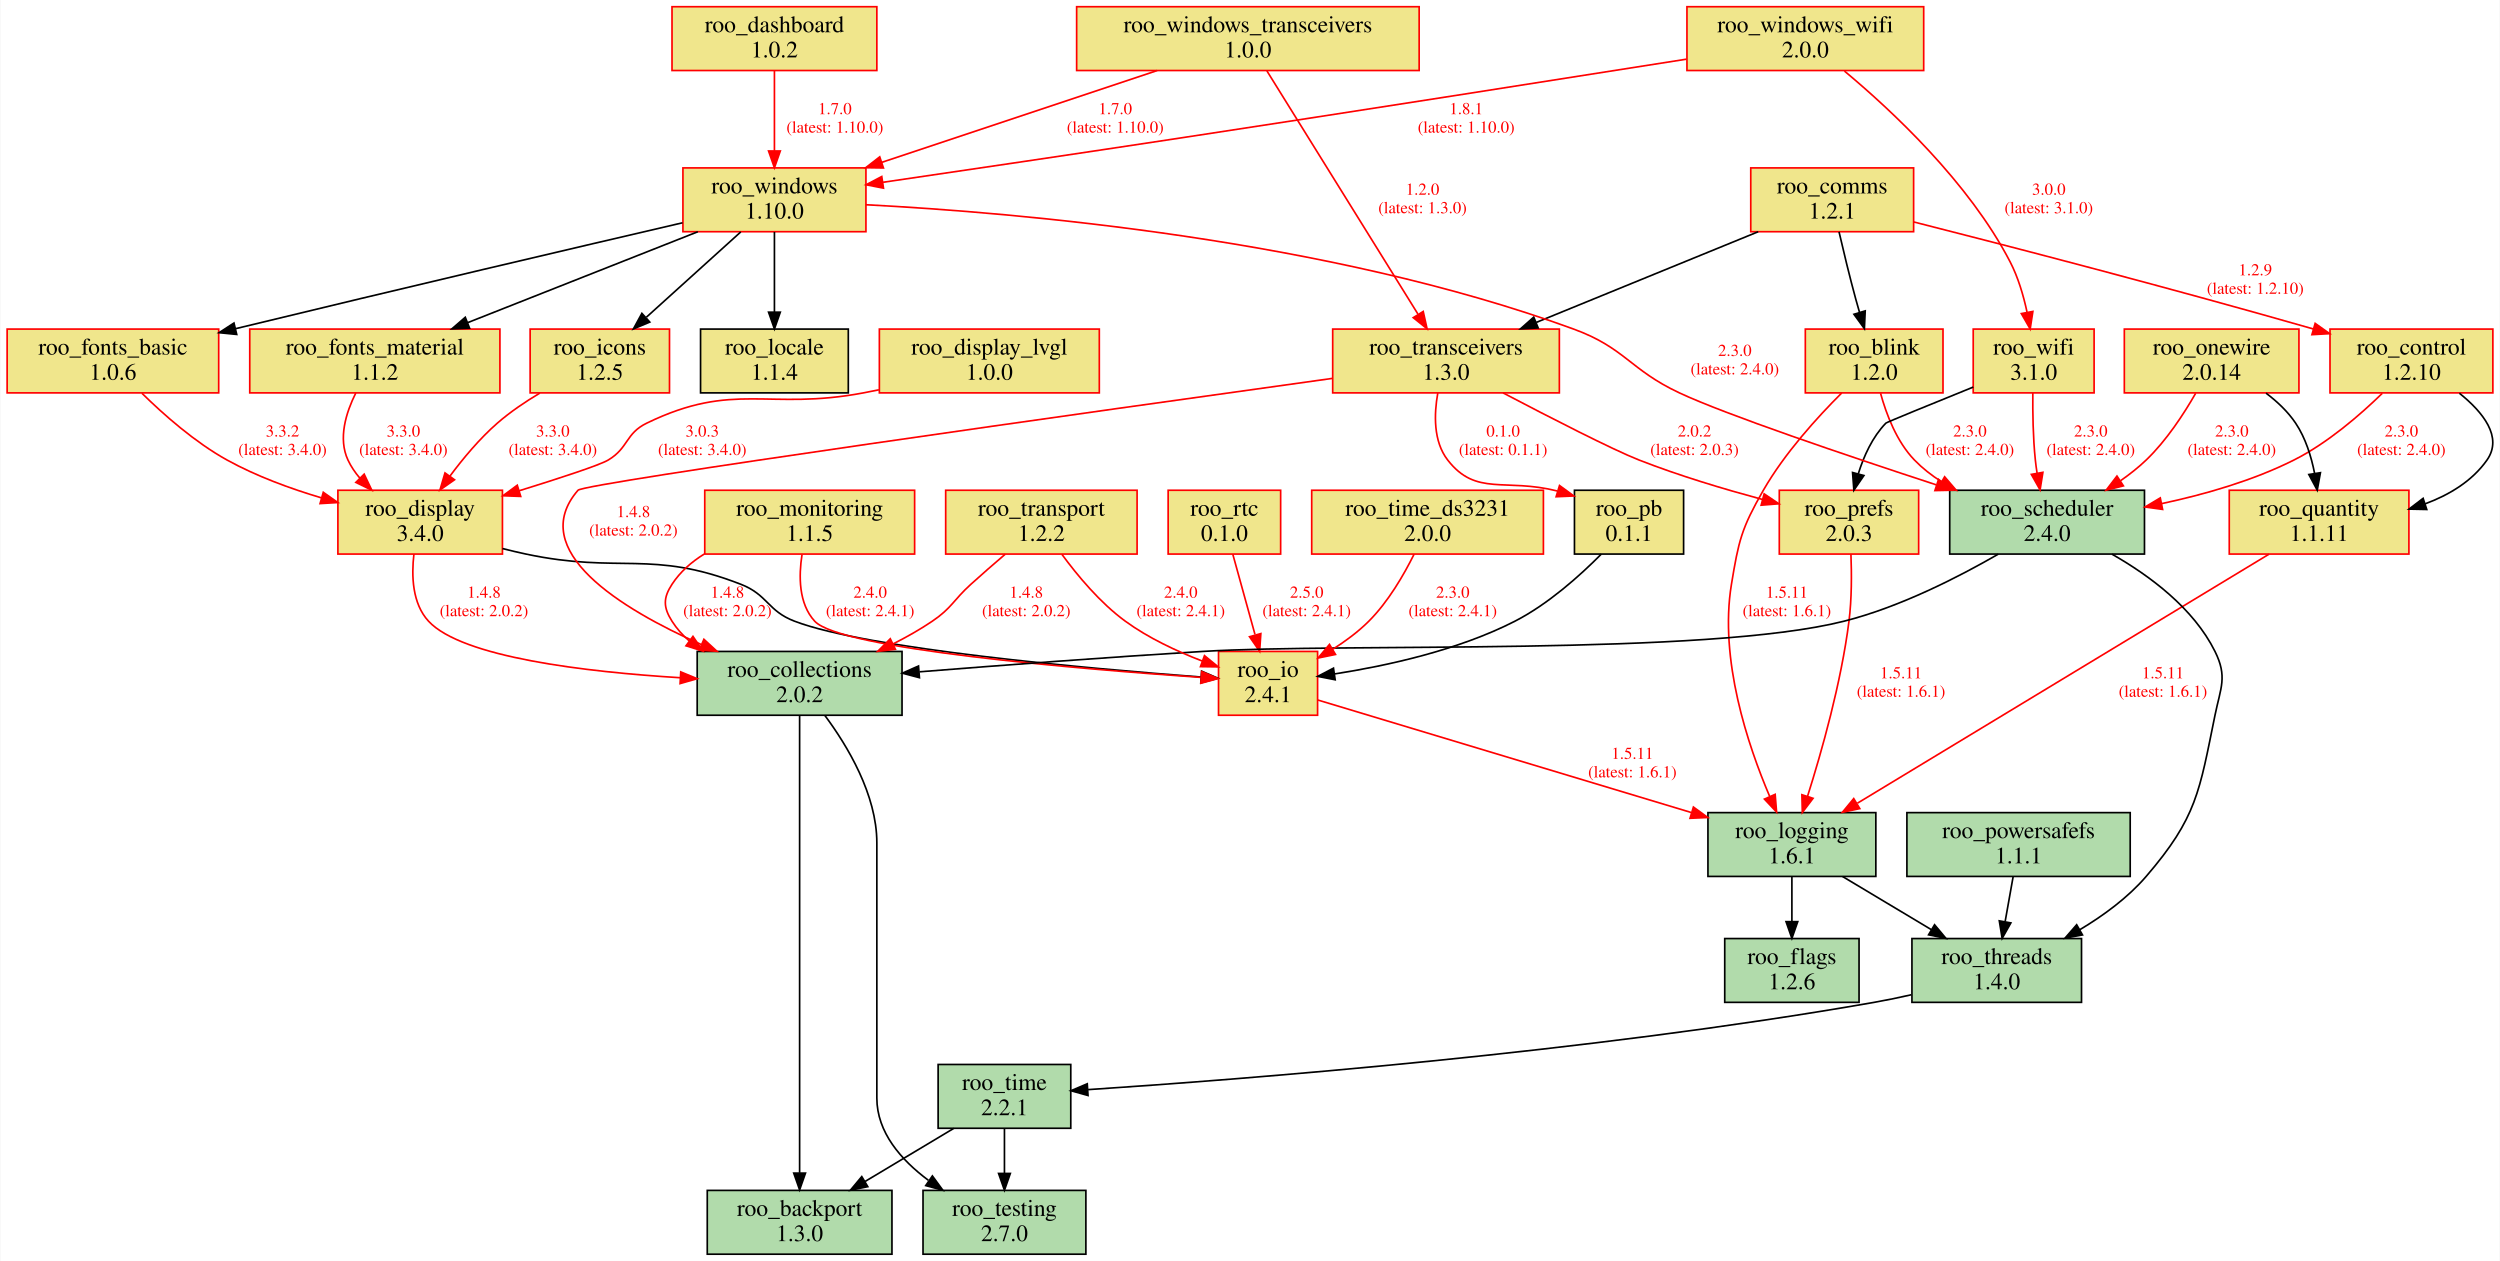
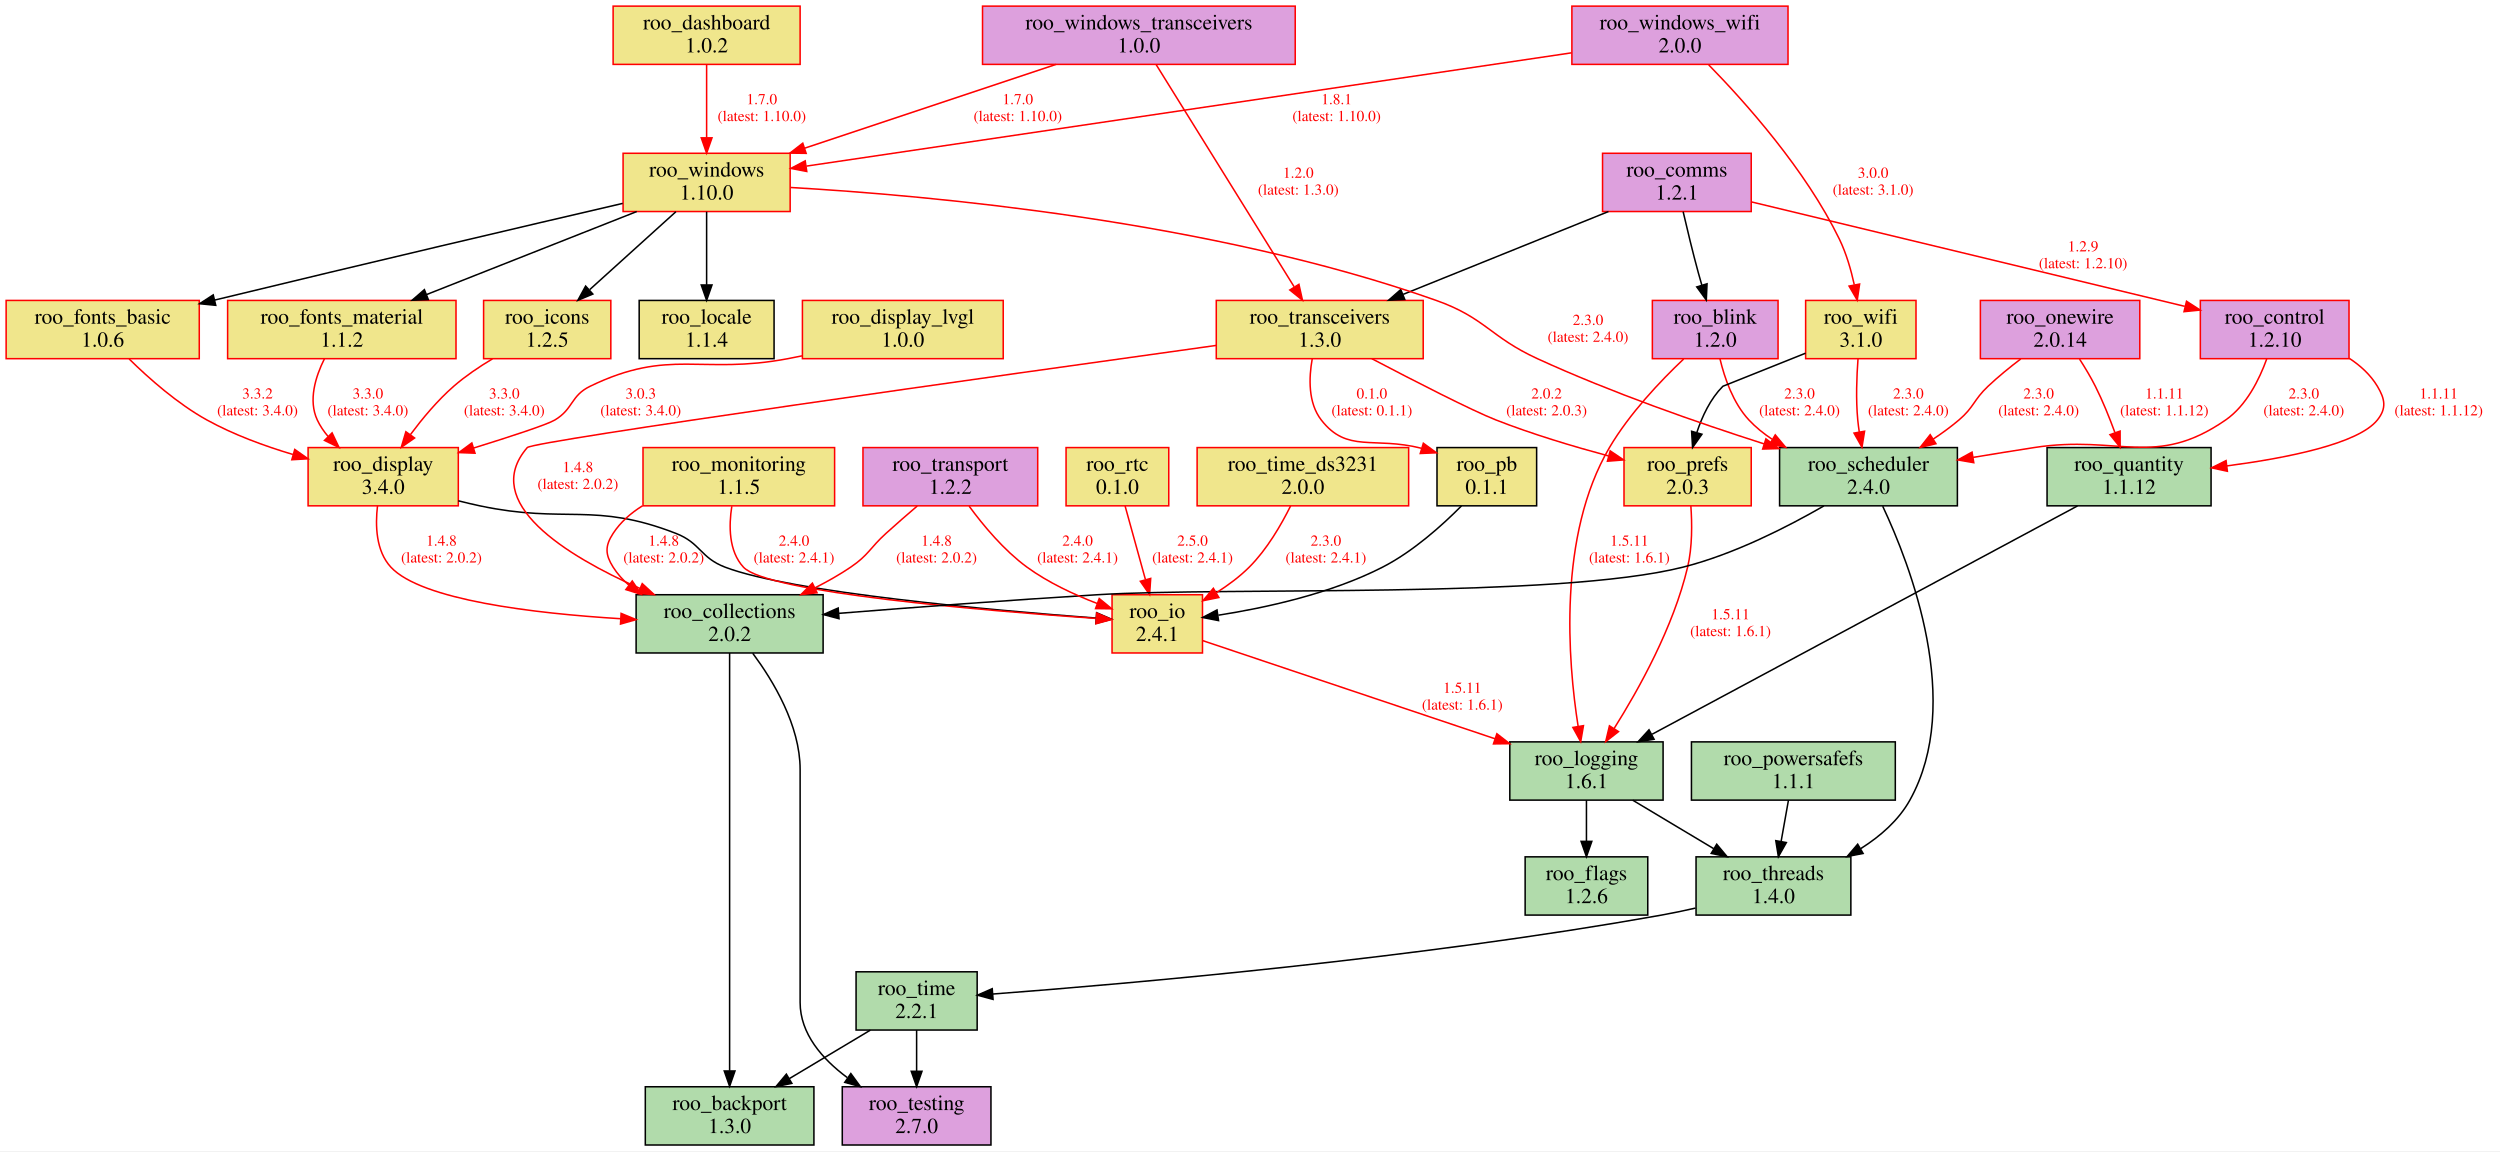
- <svg xmlns="http://www.w3.org/2000/svg" width="1489pt" height="751pt" viewBox="0.00 0.00 1488.50 751.00">
+ <svg xmlns="http://www.w3.org/2000/svg" width="1631pt" height="751pt" viewBox="0.00 0.00 1631.00 751.00">
  <g id="graph0" class="graph" transform="scale(1 1) rotate(0) translate(4 747)">
-     <polygon fill="white" stroke="transparent" points="-4,4 -4,-747 1484.5,-747 1484.5,4 -4,4" />
+     <polygon fill="white" stroke="transparent" points="-4,4 -4,-747 1627,-747 1627,4 -4,4" />
    <g id="node1" class="node">
      <polygon fill="#b1dbab" stroke="black" points="527,-38 417,-38 417,0 527,0 527,-38" />
      <text text-anchor="middle" x="472" y="-22.8" font-family="Times,serif" font-size="14.00">roo_backport</text>
      <text text-anchor="middle" x="472" y="-7.8" font-family="Times,serif" font-size="14.00">1.3.0</text>
    </g>
    <g id="node2" class="node">
-       <polygon fill="khaki" stroke="red" points="1153,-551 1071,-551 1071,-513 1153,-513 1153,-551" />
-       <text text-anchor="middle" x="1112" y="-535.8" font-family="Times,serif" font-size="14.00">roo_blink</text>
-       <text text-anchor="middle" x="1112" y="-520.8" font-family="Times,serif" font-size="14.00">1.2.0</text>
+       <polygon fill="plum" stroke="red" points="1156,-551 1074,-551 1074,-513 1156,-513 1156,-551" />
+       <text text-anchor="middle" x="1115" y="-535.8" font-family="Times,serif" font-size="14.00">roo_blink</text>
+       <text text-anchor="middle" x="1115" y="-520.8" font-family="Times,serif" font-size="14.00">1.2.0</text>
    </g>
    <g id="node15" class="node">
-       <polygon fill="#b1dbab" stroke="black" points="1113,-263 1013,-263 1013,-225 1113,-225 1113,-263" />
-       <text text-anchor="middle" x="1063" y="-247.8" font-family="Times,serif" font-size="14.00">roo_logging</text>
-       <text text-anchor="middle" x="1063" y="-232.8" font-family="Times,serif" font-size="14.00">1.6.1</text>
+       <polygon fill="#b1dbab" stroke="black" points="1081,-263 981,-263 981,-225 1081,-225 1081,-263" />
+       <text text-anchor="middle" x="1031" y="-247.8" font-family="Times,serif" font-size="14.00">roo_logging</text>
+       <text text-anchor="middle" x="1031" y="-232.8" font-family="Times,serif" font-size="14.00">1.6.1</text>
    </g>
    <g id="edge1" class="edge">
-       <path fill="none" stroke="red" d="M1092.65,-512.92C1078.11,-498.44 1058.61,-476.98 1046,-455 1032.92,-432.21 1031.28,-424.93 1027,-399 1019.62,-354.27 1036.74,-303.17 1049.82,-272.53" />
-       <polygon fill="red" stroke="red" points="1053.04,-273.89 1053.89,-263.33 1046.64,-271.06 1053.04,-273.89" />
-       <text text-anchor="middle" x="1060" y="-391" font-family="Times,serif" font-size="10.00" fill="red">1.5.11</text>
-       <text text-anchor="middle" x="1060" y="-380" font-family="Times,serif" font-size="10.00" fill="red">(latest: 1.6.1)</text>
+       <path fill="none" stroke="red" d="M1094.41,-512.79C1079.22,-498.4 1059.02,-477.11 1046,-455 1012.24,-397.65 1018.91,-315.65 1025.58,-273.08" />
+       <polygon fill="red" stroke="red" points="1029.05,-273.58 1027.25,-263.14 1022.14,-272.42 1029.05,-273.58" />
+       <text text-anchor="middle" x="1059" y="-391" font-family="Times,serif" font-size="10.00" fill="red">1.5.11</text>
+       <text text-anchor="middle" x="1059" y="-380" font-family="Times,serif" font-size="10.00" fill="red">(latest: 1.6.1)</text>
    </g>
    <g id="node23" class="node">
      <polygon fill="#b1dbab" stroke="black" points="1273,-455 1157,-455 1157,-417 1273,-417 1273,-455" />
      <text text-anchor="middle" x="1215" y="-439.8" font-family="Times,serif" font-size="14.00">roo_scheduler</text>
      <text text-anchor="middle" x="1215" y="-424.8" font-family="Times,serif" font-size="14.00">2.4.0</text>
    </g>
    <g id="edge2" class="edge">
-       <path fill="none" stroke="red" d="M1115.79,-512.83C1119.22,-500.29 1125.4,-483.98 1136,-473 1140.71,-468.12 1146.21,-463.84 1152.07,-460.11" />
-       <polygon fill="red" stroke="red" points="1153.97,-463.05 1160.87,-455.01 1150.46,-456.99 1153.97,-463.05" />
-       <text text-anchor="middle" x="1169" y="-487" font-family="Times,serif" font-size="10.00" fill="red">2.3.0</text>
-       <text text-anchor="middle" x="1169" y="-476" font-family="Times,serif" font-size="10.00" fill="red">(latest: 2.4.0)</text>
+       <path fill="none" stroke="red" d="M1118.12,-512.86C1121.1,-500.34 1126.72,-484.03 1137,-473 1141.41,-468.28 1146.55,-464.12 1152.07,-460.47" />
+       <polygon fill="red" stroke="red" points="1154.18,-463.29 1160.97,-455.16 1150.59,-457.28 1154.18,-463.29" />
+       <text text-anchor="middle" x="1170" y="-487" font-family="Times,serif" font-size="10.00" fill="red">2.3.0</text>
+       <text text-anchor="middle" x="1170" y="-476" font-family="Times,serif" font-size="10.00" fill="red">(latest: 2.4.0)</text>
    </g>
    <g id="node3" class="node">
      <polygon fill="#b1dbab" stroke="black" points="533,-359 411,-359 411,-321 533,-321 533,-359" />
      <text text-anchor="middle" x="472" y="-343.8" font-family="Times,serif" font-size="14.00">roo_collections</text>
      <text text-anchor="middle" x="472" y="-328.8" font-family="Times,serif" font-size="14.00">2.0.2</text>
    </g>
    <g id="edge4" class="edge">
      <path fill="none" stroke="black" d="M472,-320.98C472,-302.06 472,-271.44 472,-245 472,-245 472,-245 472,-93 472,-78.3 472,-61.93 472,-48.43" />
      <polygon fill="black" stroke="black" points="475.5,-48.3 472,-38.3 468.5,-48.3 475.5,-48.3" />
    </g>
    <g id="node24" class="node">
-       <polygon fill="#b1dbab" stroke="black" points="642.5,-38 545.5,-38 545.5,0 642.5,0 642.5,-38" />
+       <polygon fill="plum" stroke="black" points="642.5,-38 545.5,-38 545.5,0 642.5,0 642.5,-38" />
      <text text-anchor="middle" x="594" y="-22.8" font-family="Times,serif" font-size="14.00">roo_testing</text>
      <text text-anchor="middle" x="594" y="-7.8" font-family="Times,serif" font-size="14.00">2.7.0</text>
    </g>
    <g id="edge3" class="edge">
      <path fill="none" stroke="black" d="M487.06,-320.84C500.48,-302.78 518,-273.71 518,-245 518,-245 518,-245 518,-93 518,-72.59 532.43,-56.11 548.72,-44" />
      <polygon fill="black" stroke="black" points="551.08,-46.63 557.34,-38.07 547.11,-40.86 551.08,-46.63" />
    </g>
    <g id="node4" class="node">
-       <polygon fill="khaki" stroke="red" points="1135.5,-647 1038.5,-647 1038.5,-609 1135.5,-609 1135.5,-647" />
-       <text text-anchor="middle" x="1087" y="-631.8" font-family="Times,serif" font-size="14.00">roo_comms</text>
-       <text text-anchor="middle" x="1087" y="-616.8" font-family="Times,serif" font-size="14.00">1.2.1</text>
+       <polygon fill="plum" stroke="red" points="1138.5,-647 1041.5,-647 1041.5,-609 1138.5,-609 1138.5,-647" />
+       <text text-anchor="middle" x="1090" y="-631.8" font-family="Times,serif" font-size="14.00">roo_comms</text>
+       <text text-anchor="middle" x="1090" y="-616.8" font-family="Times,serif" font-size="14.00">1.2.1</text>
    </g>
    <g id="edge5" class="edge">
-       <path fill="none" stroke="black" d="M1091.08,-608.9C1093.73,-597.43 1097.37,-582.29 1101,-569 1101.72,-566.37 1102.49,-563.65 1103.29,-560.92" />
-       <polygon fill="black" stroke="black" points="1106.67,-561.84 1106.19,-551.25 1099.96,-559.82 1106.67,-561.84" />
+       <path fill="none" stroke="black" d="M1094.08,-608.9C1096.73,-597.43 1100.37,-582.29 1104,-569 1104.72,-566.37 1105.49,-563.65 1106.29,-560.92" />
+       <polygon fill="black" stroke="black" points="1109.67,-561.84 1109.19,-551.25 1102.96,-559.82 1109.67,-561.84" />
    </g>
    <g id="node5" class="node">
-       <polygon fill="khaki" stroke="red" points="1480.5,-551 1383.5,-551 1383.5,-513 1480.5,-513 1480.5,-551" />
-       <text text-anchor="middle" x="1432" y="-535.8" font-family="Times,serif" font-size="14.00">roo_control</text>
-       <text text-anchor="middle" x="1432" y="-520.8" font-family="Times,serif" font-size="14.00">1.2.10</text>
+       <polygon fill="plum" stroke="red" points="1528.5,-551 1431.5,-551 1431.5,-513 1528.5,-513 1528.5,-551" />
+       <text text-anchor="middle" x="1480" y="-535.8" font-family="Times,serif" font-size="14.00">roo_control</text>
+       <text text-anchor="middle" x="1480" y="-520.8" font-family="Times,serif" font-size="14.00">1.2.10</text>
    </g>
    <g id="edge6" class="edge">
-       <path fill="none" stroke="red" d="M1135.67,-614.78C1190.88,-600.76 1283.83,-576.72 1373.52,-551.08" />
-       <polygon fill="red" stroke="red" points="1374.66,-554.4 1383.31,-548.27 1372.73,-547.67 1374.66,-554.4" />
-       <text text-anchor="middle" x="1339" y="-583" font-family="Times,serif" font-size="10.00" fill="red">1.2.9</text>
-       <text text-anchor="middle" x="1339" y="-572" font-family="Times,serif" font-size="10.00" fill="red">(latest: 1.2.10)</text>
+       <path fill="none" stroke="red" d="M1138.61,-615.28C1210.32,-598 1344.3,-565.71 1421.37,-547.13" />
+       <polygon fill="red" stroke="red" points="1422.49,-550.46 1431.4,-544.71 1420.85,-543.66 1422.49,-550.46" />
+       <text text-anchor="middle" x="1355" y="-583" font-family="Times,serif" font-size="10.00" fill="red">1.2.9</text>
+       <text text-anchor="middle" x="1355" y="-572" font-family="Times,serif" font-size="10.00" fill="red">(latest: 1.2.10)</text>
    </g>
    <g id="node28" class="node">
      <polygon fill="khaki" stroke="red" points="924.5,-551 789.5,-551 789.5,-513 924.5,-513 924.5,-551" />
      <text text-anchor="middle" x="857" y="-535.8" font-family="Times,serif" font-size="14.00">roo_transceivers</text>
      <text text-anchor="middle" x="857" y="-520.8" font-family="Times,serif" font-size="14.00">1.3.0</text>
    </g>
    <g id="edge7" class="edge">
-       <path fill="none" stroke="black" d="M1042.93,-608.99C1005.25,-593.59 950.91,-571.38 910.7,-554.95" />
-       <polygon fill="black" stroke="black" points="911.9,-551.66 901.32,-551.11 909.25,-558.14 911.9,-551.66" />
+       <path fill="none" stroke="black" d="M1045.35,-608.99C1007.18,-593.59 952.13,-571.38 911.4,-554.95" />
+       <polygon fill="black" stroke="black" points="912.48,-551.61 901.89,-551.11 909.86,-558.1 912.48,-551.61" />
    </g>
    <g id="node21" class="node">
-       <polygon fill="khaki" stroke="red" points="1430.5,-455 1323.5,-455 1323.5,-417 1430.5,-417 1430.5,-455" />
-       <text text-anchor="middle" x="1377" y="-439.8" font-family="Times,serif" font-size="14.00">roo_quantity</text>
-       <text text-anchor="middle" x="1377" y="-424.8" font-family="Times,serif" font-size="14.00">1.1.11</text>
+       <polygon fill="#b1dbab" stroke="black" points="1438.5,-455 1331.5,-455 1331.5,-417 1438.5,-417 1438.5,-455" />
+       <text text-anchor="middle" x="1385" y="-439.8" font-family="Times,serif" font-size="14.00">roo_quantity</text>
+       <text text-anchor="middle" x="1385" y="-424.8" font-family="Times,serif" font-size="14.00">1.1.12</text>
    </g>
    <g id="edge8" class="edge">
-       <path fill="none" stroke="black" d="M1460.58,-512.79C1474.59,-501.53 1486.6,-486.66 1477,-473 1468.17,-460.43 1454.5,-452.23 1440.08,-446.88" />
-       <polygon fill="black" stroke="black" points="1441.13,-443.55 1430.54,-443.77 1438.96,-450.2 1441.13,-443.55" />
+       <path fill="none" stroke="red" d="M1528.55,-513.31C1535.91,-508.5 1542.53,-502.48 1547,-495 1552.02,-486.61 1553.12,-480.63 1547,-473 1534.58,-457.51 1488.58,-448.27 1448.75,-443.03" />
+       <polygon fill="red" stroke="red" points="1449.14,-439.55 1438.79,-441.79 1448.28,-446.5 1449.14,-439.55" />
+       <text text-anchor="middle" x="1587" y="-487" font-family="Times,serif" font-size="10.00" fill="red">1.1.11</text>
+       <text text-anchor="middle" x="1587" y="-476" font-family="Times,serif" font-size="10.00" fill="red">(latest: 1.1.12)</text>
    </g>
    <g id="edge9" class="edge">
-       <path fill="none" stroke="red" d="M1414.63,-512.73C1401.37,-499.81 1382.02,-483.07 1362,-473 1337.65,-460.75 1308.9,-452.52 1283.31,-447.06" />
-       <polygon fill="red" stroke="red" points="1283.8,-443.59 1273.31,-445.03 1282.41,-450.45 1283.8,-443.59" />
-       <text text-anchor="middle" x="1426" y="-487" font-family="Times,serif" font-size="10.00" fill="red">2.3.0</text>
-       <text text-anchor="middle" x="1426" y="-476" font-family="Times,serif" font-size="10.00" fill="red">(latest: 2.4.0)</text>
+       <path fill="none" stroke="red" d="M1474.81,-512.82C1470.04,-499.59 1461.62,-482.42 1448,-473 1401.83,-441.08 1378.46,-463.61 1323,-455 1310.13,-453 1296.41,-450.78 1283.22,-448.6" />
+       <polygon fill="red" stroke="red" points="1283.69,-445.14 1273.25,-446.95 1282.55,-452.04 1283.69,-445.14" />
+       <text text-anchor="middle" x="1499" y="-487" font-family="Times,serif" font-size="10.00" fill="red">2.3.0</text>
+       <text text-anchor="middle" x="1499" y="-476" font-family="Times,serif" font-size="10.00" fill="red">(latest: 2.4.0)</text>
    </g>
    <g id="node6" class="node">
      <polygon fill="khaki" stroke="red" points="518,-743 396,-743 396,-705 518,-705 518,-743" />
      <text text-anchor="middle" x="457" y="-727.8" font-family="Times,serif" font-size="14.00">roo_dashboard</text>
      <text text-anchor="middle" x="457" y="-712.8" font-family="Times,serif" font-size="14.00">1.0.2</text>
    </g>
    <g id="node31" class="node">
      <polygon fill="khaki" stroke="red" points="511.5,-647 402.5,-647 402.5,-609 511.5,-609 511.5,-647" />
      <text text-anchor="middle" x="457" y="-631.8" font-family="Times,serif" font-size="14.00">roo_windows</text>
      <text text-anchor="middle" x="457" y="-616.8" font-family="Times,serif" font-size="14.00">1.10.0</text>
    </g>
    <g id="edge10" class="edge">
      <path fill="none" stroke="red" d="M457,-704.88C457,-691.35 457,-672.62 457,-657.15" />
      <polygon fill="red" stroke="red" points="460.5,-657.07 457,-647.07 453.5,-657.07 460.5,-657.07" />
      <text text-anchor="middle" x="493" y="-679" font-family="Times,serif" font-size="10.00" fill="red">1.7.0</text>
      <text text-anchor="middle" x="493" y="-668" font-family="Times,serif" font-size="10.00" fill="red">(latest: 1.10.0)</text>
    </g>
    <g id="node7" class="node">
      <polygon fill="khaki" stroke="red" points="295,-455 197,-455 197,-417 295,-417 295,-455" />
      <text text-anchor="middle" x="246" y="-439.8" font-family="Times,serif" font-size="14.00">roo_display</text>
      <text text-anchor="middle" x="246" y="-424.8" font-family="Times,serif" font-size="14.00">3.4.0</text>
    </g>
    <g id="edge11" class="edge">
      <path fill="none" stroke="red" d="M242.29,-417C240.77,-404.22 241.24,-387.52 251,-377 270.95,-355.49 344.2,-346.83 400.96,-343.34" />
      <polygon fill="red" stroke="red" points="401.21,-346.83 410.99,-342.77 400.81,-339.85 401.21,-346.83" />
      <text text-anchor="middle" x="284" y="-391" font-family="Times,serif" font-size="10.00" fill="red">1.4.8</text>
      <text text-anchor="middle" x="284" y="-380" font-family="Times,serif" font-size="10.00" fill="red">(latest: 2.0.2)</text>
    </g>
    <g id="node13" class="node">
      <polygon fill="khaki" stroke="red" points="780.5,-359 721.5,-359 721.5,-321 780.5,-321 780.5,-359" />
      <text text-anchor="middle" x="751" y="-343.8" font-family="Times,serif" font-size="14.00">roo_io</text>
      <text text-anchor="middle" x="751" y="-328.8" font-family="Times,serif" font-size="14.00">2.4.1</text>
    </g>
    <g id="edge12" class="edge">
      <path fill="none" stroke="black" d="M295.02,-420.28C299.72,-419.09 304.44,-417.97 309,-417 365.2,-405.08 383.46,-419.83 437,-399 453.08,-392.74 452.88,-383.15 469,-377 512.33,-360.46 644.03,-348.8 711,-343.77" />
      <polygon fill="black" stroke="black" points="711.45,-347.25 721.16,-343.02 710.93,-340.27 711.45,-347.25" />
    </g>
    <g id="node8" class="node">
      <polygon fill="khaki" stroke="red" points="650.5,-551 519.5,-551 519.5,-513 650.5,-513 650.5,-551" />
      <text text-anchor="middle" x="585" y="-535.8" font-family="Times,serif" font-size="14.00">roo_display_lvgl</text>
      <text text-anchor="middle" x="585" y="-520.8" font-family="Times,serif" font-size="14.00">1.0.0</text>
    </g>
    <g id="edge13" class="edge">
      <path fill="none" stroke="red" d="M519.23,-514.83C516.11,-514.19 513.03,-513.57 510,-513 453.12,-502.23 433.1,-520.23 381,-495 368.27,-488.84 370.15,-480.24 358,-473 352.89,-469.96 329.22,-462.22 304.95,-454.7" />
      <polygon fill="red" stroke="red" points="305.89,-451.33 295.3,-451.73 303.83,-458.02 305.89,-451.33" />
      <text text-anchor="middle" x="414" y="-487" font-family="Times,serif" font-size="10.00" fill="red">3.0.3</text>
      <text text-anchor="middle" x="414" y="-476" font-family="Times,serif" font-size="10.00" fill="red">(latest: 3.4.0)</text>
    </g>
    <g id="node9" class="node">
-       <polygon fill="#b1dbab" stroke="black" points="1103,-188 1023,-188 1023,-150 1103,-150 1103,-188" />
-       <text text-anchor="middle" x="1063" y="-172.8" font-family="Times,serif" font-size="14.00">roo_flags</text>
-       <text text-anchor="middle" x="1063" y="-157.8" font-family="Times,serif" font-size="14.00">1.2.6</text>
+       <polygon fill="#b1dbab" stroke="black" points="1071,-188 991,-188 991,-150 1071,-150 1071,-188" />
+       <text text-anchor="middle" x="1031" y="-172.8" font-family="Times,serif" font-size="14.00">roo_flags</text>
+       <text text-anchor="middle" x="1031" y="-157.8" font-family="Times,serif" font-size="14.00">1.2.6</text>
    </g>
    <g id="node10" class="node">
      <polygon fill="khaki" stroke="red" points="126,-551 0,-551 0,-513 126,-513 126,-551" />
      <text text-anchor="middle" x="63" y="-535.8" font-family="Times,serif" font-size="14.00">roo_fonts_basic</text>
      <text text-anchor="middle" x="63" y="-520.8" font-family="Times,serif" font-size="14.00">1.0.6</text>
    </g>
    <g id="edge14" class="edge">
      <path fill="none" stroke="red" d="M80.25,-512.81C93.17,-500.1 111.85,-483.58 131,-473 148.31,-463.44 168.51,-456.03 187.11,-450.49" />
      <polygon fill="red" stroke="red" points="188.3,-453.79 196.96,-447.68 186.38,-447.06 188.3,-453.79" />
      <text text-anchor="middle" x="164" y="-487" font-family="Times,serif" font-size="10.00" fill="red">3.3.2</text>
      <text text-anchor="middle" x="164" y="-476" font-family="Times,serif" font-size="10.00" fill="red">(latest: 3.4.0)</text>
    </g>
    <g id="node11" class="node">
      <polygon fill="khaki" stroke="red" points="293.5,-551 144.5,-551 144.5,-513 293.5,-513 293.5,-551" />
      <text text-anchor="middle" x="219" y="-535.8" font-family="Times,serif" font-size="14.00">roo_fonts_material</text>
      <text text-anchor="middle" x="219" y="-520.8" font-family="Times,serif" font-size="14.00">1.1.2</text>
    </g>
    <g id="edge15" class="edge">
      <path fill="none" stroke="red" d="M207.66,-512.94C201.81,-501.21 197.03,-485.78 203,-473 204.81,-469.13 207.26,-465.53 210.08,-462.22" />
      <polygon fill="red" stroke="red" points="212.65,-464.6 217.2,-455.03 207.68,-459.67 212.65,-464.6" />
      <text text-anchor="middle" x="236" y="-487" font-family="Times,serif" font-size="10.00" fill="red">3.3.0</text>
      <text text-anchor="middle" x="236" y="-476" font-family="Times,serif" font-size="10.00" fill="red">(latest: 3.4.0)</text>
    </g>
    <g id="node12" class="node">
      <polygon fill="khaki" stroke="red" points="394.5,-551 311.5,-551 311.5,-513 394.5,-513 394.5,-551" />
      <text text-anchor="middle" x="353" y="-535.8" font-family="Times,serif" font-size="14.00">roo_icons</text>
      <text text-anchor="middle" x="353" y="-520.8" font-family="Times,serif" font-size="14.00">1.2.5</text>
    </g>
    <g id="edge16" class="edge">
      <path fill="none" stroke="red" d="M317.3,-512.89C308.59,-507.7 299.6,-501.62 292,-495 281.45,-485.81 271.55,-473.94 263.66,-463.34" />
      <polygon fill="red" stroke="red" points="266.47,-461.25 257.79,-455.18 260.79,-465.34 266.47,-461.25" />
      <text text-anchor="middle" x="325" y="-487" font-family="Times,serif" font-size="10.00" fill="red">3.3.0</text>
      <text text-anchor="middle" x="325" y="-476" font-family="Times,serif" font-size="10.00" fill="red">(latest: 3.4.0)</text>
    </g>
    <g id="edge17" class="edge">
-       <path fill="none" stroke="red" d="M780.63,-330.07C831.49,-314.75 936.33,-283.16 1002.97,-263.09" />
-       <polygon fill="red" stroke="red" points="1004.35,-266.33 1012.92,-260.09 1002.33,-259.62 1004.35,-266.33" />
-       <text text-anchor="middle" x="968" y="-295" font-family="Times,serif" font-size="10.00" fill="red">1.5.11</text>
-       <text text-anchor="middle" x="968" y="-284" font-family="Times,serif" font-size="10.00" fill="red">(latest: 1.6.1)</text>
+       <path fill="none" stroke="red" d="M780.7,-329.03C825.9,-313.86 912.86,-284.66 971.42,-265" />
+       <polygon fill="red" stroke="red" points="972.56,-268.31 980.92,-261.81 970.33,-261.68 972.56,-268.31" />
+       <text text-anchor="middle" x="950" y="-295" font-family="Times,serif" font-size="10.00" fill="red">1.5.11</text>
+       <text text-anchor="middle" x="950" y="-284" font-family="Times,serif" font-size="10.00" fill="red">(latest: 1.6.1)</text>
    </g>
    <g id="node14" class="node">
      <polygon fill="khaki" stroke="black" points="501,-551 413,-551 413,-513 501,-513 501,-551" />
      <text text-anchor="middle" x="457" y="-535.8" font-family="Times,serif" font-size="14.00">roo_locale</text>
      <text text-anchor="middle" x="457" y="-520.8" font-family="Times,serif" font-size="14.00">1.1.4</text>
    </g>
    <g id="edge18" class="edge">
-       <path fill="none" stroke="black" d="M1063,-224.96C1063,-216.88 1063,-207.18 1063,-198.18" />
-       <polygon fill="black" stroke="black" points="1066.5,-198.09 1063,-188.09 1059.5,-198.09 1066.5,-198.09" />
+       <path fill="none" stroke="black" d="M1031,-224.96C1031,-216.88 1031,-207.18 1031,-198.18" />
+       <polygon fill="black" stroke="black" points="1034.5,-198.09 1031,-188.09 1027.5,-198.09 1034.5,-198.09" />
    </g>
    <g id="node25" class="node">
-       <polygon fill="#b1dbab" stroke="black" points="1235.5,-188 1134.5,-188 1134.5,-150 1235.5,-150 1235.5,-188" />
-       <text text-anchor="middle" x="1185" y="-172.8" font-family="Times,serif" font-size="14.00">roo_threads</text>
-       <text text-anchor="middle" x="1185" y="-157.8" font-family="Times,serif" font-size="14.00">1.4.0</text>
+       <polygon fill="#b1dbab" stroke="black" points="1203.5,-188 1102.5,-188 1102.5,-150 1203.5,-150 1203.5,-188" />
+       <text text-anchor="middle" x="1153" y="-172.8" font-family="Times,serif" font-size="14.00">roo_threads</text>
+       <text text-anchor="middle" x="1153" y="-157.8" font-family="Times,serif" font-size="14.00">1.4.0</text>
    </g>
    <g id="edge19" class="edge">
-       <path fill="none" stroke="black" d="M1093.16,-224.96C1109.14,-215.39 1128.96,-203.53 1146.09,-193.28" />
-       <polygon fill="black" stroke="black" points="1147.98,-196.23 1154.77,-188.09 1144.39,-190.22 1147.98,-196.23" />
+       <path fill="none" stroke="black" d="M1061.16,-224.96C1077.14,-215.39 1096.96,-203.53 1114.09,-193.28" />
+       <polygon fill="black" stroke="black" points="1115.98,-196.23 1122.77,-188.09 1112.39,-190.22 1115.98,-196.23" />
    </g>
    <g id="node16" class="node">
      <polygon fill="khaki" stroke="red" points="540.5,-455 415.5,-455 415.5,-417 540.5,-417 540.5,-455" />
      <text text-anchor="middle" x="478" y="-439.8" font-family="Times,serif" font-size="14.00">roo_monitoring</text>
      <text text-anchor="middle" x="478" y="-424.8" font-family="Times,serif" font-size="14.00">1.1.5</text>
    </g>
    <g id="edge20" class="edge">
      <path fill="none" stroke="red" d="M415.17,-417.01C407.6,-412.32 400.85,-406.42 396,-399 390.65,-390.81 390.77,-385.26 396,-377 398.81,-372.56 402.32,-368.66 406.3,-365.24" />
      <polygon fill="red" stroke="red" points="408.48,-367.98 414.43,-359.21 404.31,-362.35 408.48,-367.98" />
      <text text-anchor="middle" x="429" y="-391" font-family="Times,serif" font-size="10.00" fill="red">1.4.8</text>
      <text text-anchor="middle" x="429" y="-380" font-family="Times,serif" font-size="10.00" fill="red">(latest: 2.0.2)</text>
    </g>
    <g id="edge21" class="edge">
      <path fill="none" stroke="red" d="M473.44,-416.73C471.43,-403.98 471.36,-387.45 481,-377 496.32,-360.38 639.35,-348.51 710.79,-343.56" />
      <polygon fill="red" stroke="red" points="711.46,-347.02 721.2,-342.85 710.98,-340.04 711.46,-347.02" />
      <text text-anchor="middle" x="514" y="-391" font-family="Times,serif" font-size="10.00" fill="red">2.4.0</text>
      <text text-anchor="middle" x="514" y="-380" font-family="Times,serif" font-size="10.00" fill="red">(latest: 2.4.1)</text>
    </g>
    <g id="node17" class="node">
-       <polygon fill="khaki" stroke="red" points="1365,-551 1261,-551 1261,-513 1365,-513 1365,-551" />
-       <text text-anchor="middle" x="1313" y="-535.8" font-family="Times,serif" font-size="14.00">roo_onewire</text>
-       <text text-anchor="middle" x="1313" y="-520.8" font-family="Times,serif" font-size="14.00">2.0.14</text>
+       <polygon fill="plum" stroke="red" points="1392,-551 1288,-551 1288,-513 1392,-513 1392,-551" />
+       <text text-anchor="middle" x="1340" y="-535.8" font-family="Times,serif" font-size="14.00">roo_onewire</text>
+       <text text-anchor="middle" x="1340" y="-520.8" font-family="Times,serif" font-size="14.00">2.0.14</text>
    </g>
    <g id="edge23" class="edge">
-       <path fill="none" stroke="black" d="M1345.41,-512.84C1352.05,-507.82 1358.41,-501.84 1363,-495 1368.92,-486.19 1372.34,-475.15 1374.32,-465.07" />
-       <polygon fill="black" stroke="black" points="1377.8,-465.47 1375.9,-455.05 1370.89,-464.38 1377.8,-465.47" />
+       <path fill="none" stroke="red" d="M1352.69,-512.74C1356.27,-507.18 1360,-500.96 1363,-495 1367.81,-485.43 1372.2,-474.54 1375.77,-464.8" />
+       <polygon fill="red" stroke="red" points="1379.15,-465.77 1379.19,-455.18 1372.55,-463.43 1379.15,-465.77" />
+       <text text-anchor="middle" x="1408" y="-487" font-family="Times,serif" font-size="10.00" fill="red">1.1.11</text>
+       <text text-anchor="middle" x="1408" y="-476" font-family="Times,serif" font-size="10.00" fill="red">(latest: 1.1.12)</text>
    </g>
    <g id="edge22" class="edge">
-       <path fill="none" stroke="red" d="M1303.49,-512.77C1296.49,-500.53 1286.1,-484.58 1274,-473 1269.39,-468.59 1264.15,-464.46 1258.74,-460.68" />
-       <polygon fill="red" stroke="red" points="1260.45,-457.62 1250.17,-455.05 1256.61,-463.47 1260.45,-457.62" />
-       <text text-anchor="middle" x="1325" y="-487" font-family="Times,serif" font-size="10.00" fill="red">2.3.0</text>
-       <text text-anchor="middle" x="1325" y="-476" font-family="Times,serif" font-size="10.00" fill="red">(latest: 2.4.0)</text>
+       <path fill="none" stroke="red" d="M1314.35,-512.85C1307.19,-507.4 1299.58,-501.21 1293,-495 1283.6,-486.14 1283.86,-481.35 1274,-473 1268.83,-468.62 1263.08,-464.42 1257.24,-460.54" />
+       <polygon fill="red" stroke="red" points="1259.01,-457.52 1248.7,-455.09 1255.25,-463.42 1259.01,-457.52" />
+       <text text-anchor="middle" x="1326" y="-487" font-family="Times,serif" font-size="10.00" fill="red">2.3.0</text>
+       <text text-anchor="middle" x="1326" y="-476" font-family="Times,serif" font-size="10.00" fill="red">(latest: 2.4.0)</text>
    </g>
    <g id="node18" class="node">
      <polygon fill="khaki" stroke="black" points="998.5,-455 933.5,-455 933.5,-417 998.5,-417 998.5,-455" />
      <text text-anchor="middle" x="966" y="-439.8" font-family="Times,serif" font-size="14.00">roo_pb</text>
      <text text-anchor="middle" x="966" y="-424.8" font-family="Times,serif" font-size="14.00">0.1.1</text>
    </g>
    <g id="edge24" class="edge">
      <path fill="none" stroke="black" d="M949.49,-416.98C936.65,-404.02 917.75,-387.11 898,-377 864.11,-359.65 821.48,-350.41 790.87,-345.65" />
      <polygon fill="black" stroke="black" points="790.98,-342.13 780.58,-344.15 789.97,-349.06 790.98,-342.13" />
    </g>
    <g id="node19" class="node">
-       <polygon fill="#b1dbab" stroke="black" points="1264.5,-263 1131.5,-263 1131.5,-225 1264.5,-225 1264.5,-263" />
-       <text text-anchor="middle" x="1198" y="-247.8" font-family="Times,serif" font-size="14.00">roo_powersafefs</text>
-       <text text-anchor="middle" x="1198" y="-232.8" font-family="Times,serif" font-size="14.00">1.1.1</text>
+       <polygon fill="#b1dbab" stroke="black" points="1232.5,-263 1099.5,-263 1099.5,-225 1232.5,-225 1232.5,-263" />
+       <text text-anchor="middle" x="1166" y="-247.8" font-family="Times,serif" font-size="14.00">roo_powersafefs</text>
+       <text text-anchor="middle" x="1166" y="-232.8" font-family="Times,serif" font-size="14.00">1.1.1</text>
    </g>
    <g id="edge25" class="edge">
-       <path fill="none" stroke="black" d="M1194.79,-224.96C1193.35,-216.88 1191.62,-207.18 1190.02,-198.18" />
-       <polygon fill="black" stroke="black" points="1193.42,-197.32 1188.22,-188.09 1186.53,-198.55 1193.42,-197.32" />
+       <path fill="none" stroke="black" d="M1162.79,-224.96C1161.35,-216.88 1159.62,-207.18 1158.02,-198.18" />
+       <polygon fill="black" stroke="black" points="1161.42,-197.32 1156.22,-188.09 1154.53,-198.55 1161.42,-197.32" />
    </g>
    <g id="node20" class="node">
      <polygon fill="khaki" stroke="red" points="1138.5,-455 1055.5,-455 1055.5,-417 1138.5,-417 1138.5,-455" />
      <text text-anchor="middle" x="1097" y="-439.8" font-family="Times,serif" font-size="14.00">roo_prefs</text>
      <text text-anchor="middle" x="1097" y="-424.8" font-family="Times,serif" font-size="14.00">2.0.3</text>
    </g>
    <g id="edge26" class="edge">
-       <path fill="none" stroke="red" d="M1098.17,-416.9C1098.62,-405.42 1098.68,-390.29 1097,-377 1092.35,-340.32 1080.71,-299.24 1072.34,-272.79" />
-       <polygon fill="red" stroke="red" points="1075.61,-271.52 1069.21,-263.08 1068.95,-273.67 1075.61,-271.52" />
-       <text text-anchor="middle" x="1128" y="-343" font-family="Times,serif" font-size="10.00" fill="red">1.5.11</text>
-       <text text-anchor="middle" x="1128" y="-332" font-family="Times,serif" font-size="10.00" fill="red">(latest: 1.6.1)</text>
+       <path fill="none" stroke="red" d="M1099.11,-416.98C1099.95,-405.41 1100.1,-390.13 1097,-377 1087.78,-337.96 1065.16,-297.31 1048.97,-271.61" />
+       <polygon fill="red" stroke="red" points="1051.9,-269.69 1043.55,-263.18 1046.01,-273.48 1051.9,-269.69" />
+       <text text-anchor="middle" x="1125" y="-343" font-family="Times,serif" font-size="10.00" fill="red">1.5.11</text>
+       <text text-anchor="middle" x="1125" y="-332" font-family="Times,serif" font-size="10.00" fill="red">(latest: 1.6.1)</text>
    </g>
    <g id="edge27" class="edge">
-       <path fill="none" stroke="red" d="M1347.18,-416.95C1290.13,-382.43 1165.57,-307.06 1102,-268.6" />
-       <polygon fill="red" stroke="red" points="1103.45,-265.39 1093.08,-263.2 1099.83,-271.38 1103.45,-265.39" />
-       <text text-anchor="middle" x="1284" y="-343" font-family="Times,serif" font-size="10.00" fill="red">1.5.11</text>
-       <text text-anchor="middle" x="1284" y="-332" font-family="Times,serif" font-size="10.00" fill="red">(latest: 1.6.1)</text>
+       <path fill="none" stroke="black" d="M1351.38,-416.95C1286.71,-382.25 1145.12,-306.25 1073.82,-267.98" />
+       <polygon fill="black" stroke="black" points="1075.12,-264.71 1064.66,-263.06 1071.81,-270.88 1075.12,-264.71" />
    </g>
    <g id="node22" class="node">
      <polygon fill="khaki" stroke="red" points="758.5,-455 691.5,-455 691.5,-417 758.5,-417 758.5,-455" />
      <text text-anchor="middle" x="725" y="-439.8" font-family="Times,serif" font-size="14.00">roo_rtc</text>
      <text text-anchor="middle" x="725" y="-424.8" font-family="Times,serif" font-size="14.00">0.1.0</text>
    </g>
    <g id="edge28" class="edge">
      <path fill="none" stroke="red" d="M730.01,-416.88C733.75,-403.35 738.94,-384.62 743.21,-369.15" />
      <polygon fill="red" stroke="red" points="746.71,-369.64 746,-359.07 739.96,-367.77 746.71,-369.64" />
      <text text-anchor="middle" x="774" y="-391" font-family="Times,serif" font-size="10.00" fill="red">2.5.0</text>
      <text text-anchor="middle" x="774" y="-380" font-family="Times,serif" font-size="10.00" fill="red">(latest: 2.4.1)</text>
    </g>
    <g id="edge29" class="edge">
      <path fill="none" stroke="black" d="M1185.93,-416.96C1162.17,-403.25 1127.2,-385.37 1094,-377 1011.6,-356.22 796.83,-364.18 712,-359 655.27,-355.54 591.07,-350.67 543.36,-346.87" />
      <polygon fill="black" stroke="black" points="543.37,-343.36 533.13,-346.06 542.82,-350.34 543.37,-343.36" />
    </g>
    <g id="edge30" class="edge">
-       <path fill="none" stroke="black" d="M1253.65,-416.93C1276.02,-404.19 1302.21,-384.79 1315,-359 1322.5,-343.87 1318.39,-337.55 1315,-321 1305.7,-275.55 1304.26,-260.17 1274,-225 1263.11,-212.34 1248.57,-201.68 1234.4,-193.22" />
-       <polygon fill="black" stroke="black" points="1236.08,-190.15 1225.66,-188.24 1232.61,-196.23 1236.08,-190.15" />
+       <path fill="none" stroke="black" d="M1224.26,-416.76C1242.27,-378.51 1277.26,-288.25 1242,-225 1234.67,-211.85 1222.76,-201.45 1210,-193.4" />
+       <polygon fill="black" stroke="black" points="1211.48,-190.21 1201.08,-188.2 1207.95,-196.26 1211.48,-190.21" />
    </g>
    <g id="node26" class="node">
      <polygon fill="#b1dbab" stroke="black" points="633.5,-113 554.5,-113 554.5,-75 633.5,-75 633.5,-113" />
      <text text-anchor="middle" x="594" y="-97.8" font-family="Times,serif" font-size="14.00">roo_time</text>
      <text text-anchor="middle" x="594" y="-82.8" font-family="Times,serif" font-size="14.00">2.2.1</text>
    </g>
    <g id="edge31" class="edge">
-       <path fill="none" stroke="black" d="M1134.13,-154.52C1126.74,-152.84 1119.2,-151.26 1112,-150 941.53,-120.08 736.45,-104.16 643.78,-98.02" />
-       <polygon fill="black" stroke="black" points="643.78,-94.52 633.57,-97.36 643.32,-101.5 643.78,-94.52" />
+       <path fill="none" stroke="black" d="M1102.13,-154.57C1094.74,-152.87 1087.2,-151.29 1080,-150 921.81,-121.67 731.9,-105.17 643.62,-98.49" />
+       <polygon fill="black" stroke="black" points="643.86,-95 633.62,-97.74 643.33,-101.98 643.86,-95" />
    </g>
    <g id="edge33" class="edge">
      <path fill="none" stroke="black" d="M563.84,-74.96C547.86,-65.39 528.04,-53.53 510.91,-43.28" />
      <polygon fill="black" stroke="black" points="512.61,-40.22 502.23,-38.09 509.02,-46.23 512.61,-40.22" />
    </g>
    <g id="edge32" class="edge">
      <path fill="none" stroke="black" d="M594,-74.96C594,-66.88 594,-57.18 594,-48.18" />
      <polygon fill="black" stroke="black" points="597.5,-48.09 594,-38.09 590.5,-48.09 597.5,-48.09" />
    </g>
    <g id="node27" class="node">
      <polygon fill="khaki" stroke="red" points="915,-455 777,-455 777,-417 915,-417 915,-455" />
      <text text-anchor="middle" x="846" y="-439.8" font-family="Times,serif" font-size="14.00">roo_time_ds3231</text>
      <text text-anchor="middle" x="846" y="-424.8" font-family="Times,serif" font-size="14.00">2.0.0</text>
    </g>
    <g id="edge34" class="edge">
      <path fill="none" stroke="red" d="M838,-416.96C831.9,-404.65 822.57,-388.54 811,-377 804.76,-370.77 797.23,-365.18 789.65,-360.37" />
      <polygon fill="red" stroke="red" points="791.18,-357.2 780.8,-355.08 787.59,-363.21 791.18,-357.2" />
      <text text-anchor="middle" x="861" y="-391" font-family="Times,serif" font-size="10.00" fill="red">2.3.0</text>
      <text text-anchor="middle" x="861" y="-380" font-family="Times,serif" font-size="10.00" fill="red">(latest: 2.4.1)</text>
    </g>
    <g id="edge36" class="edge">
      <path fill="none" stroke="red" d="M789.45,-521.65C650.16,-502.28 343.66,-459.24 340,-455 309.04,-419.16 365.19,-384.55 413.57,-363.06" />
      <polygon fill="red" stroke="red" points="415,-366.25 422.8,-359.07 412.23,-359.82 415,-366.25" />
      <text text-anchor="middle" x="373" y="-439" font-family="Times,serif" font-size="10.00" fill="red">1.4.8</text>
      <text text-anchor="middle" x="373" y="-428" font-family="Times,serif" font-size="10.00" fill="red">(latest: 2.0.2)</text>
    </g>
    <g id="edge35" class="edge">
      <path fill="none" stroke="red" d="M852.1,-512.92C849.86,-500.43 849.35,-484.13 858,-473 874.99,-451.15 891.94,-462.46 923.4,-454.54" />
      <polygon fill="red" stroke="red" points="924.6,-457.84 933.15,-451.59 922.57,-451.14 924.6,-457.84" />
      <text text-anchor="middle" x="891" y="-487" font-family="Times,serif" font-size="10.00" fill="red">0.1.0</text>
      <text text-anchor="middle" x="891" y="-476" font-family="Times,serif" font-size="10.00" fill="red">(latest: 0.1.1)</text>
    </g>
    <g id="edge37" class="edge">
      <path fill="none" stroke="red" d="M890.96,-512.99C918.85,-498.36 956.23,-479.18 972,-473 995.63,-463.73 1022.59,-455.67 1045.42,-449.53" />
      <polygon fill="red" stroke="red" points="1046.48,-452.87 1055.26,-446.94 1044.69,-446.1 1046.48,-452.87" />
      <text text-anchor="middle" x="1005" y="-487" font-family="Times,serif" font-size="10.00" fill="red">2.0.2</text>
      <text text-anchor="middle" x="1005" y="-476" font-family="Times,serif" font-size="10.00" fill="red">(latest: 2.0.3)</text>
    </g>
    <g id="node29" class="node">
-       <polygon fill="khaki" stroke="red" points="673,-455 559,-455 559,-417 673,-417 673,-455" />
+       <polygon fill="plum" stroke="red" points="673,-455 559,-455 559,-417 673,-417 673,-455" />
      <text text-anchor="middle" x="616" y="-439.8" font-family="Times,serif" font-size="14.00">roo_transport</text>
      <text text-anchor="middle" x="616" y="-424.8" font-family="Times,serif" font-size="14.00">1.2.2</text>
    </g>
    <g id="edge38" class="edge">
      <path fill="none" stroke="red" d="M594.44,-416.91C587.82,-411.25 580.55,-404.93 574,-399 563.51,-389.5 562.71,-384.93 551,-377 543.75,-372.09 535.71,-367.55 527.63,-363.47" />
      <polygon fill="red" stroke="red" points="529.05,-360.27 518.52,-359.06 526,-366.57 529.05,-360.27" />
      <text text-anchor="middle" x="607" y="-391" font-family="Times,serif" font-size="10.00" fill="red">1.4.8</text>
      <text text-anchor="middle" x="607" y="-380" font-family="Times,serif" font-size="10.00" fill="red">(latest: 2.0.2)</text>
    </g>
    <g id="edge39" class="edge">
      <path fill="none" stroke="red" d="M628.23,-416.82C637.42,-404.28 650.96,-387.97 666,-377 679.7,-367.01 696.6,-359.13 711.71,-353.32" />
      <polygon fill="red" stroke="red" points="713.14,-356.52 721.33,-349.8 710.74,-349.95 713.14,-356.52" />
      <text text-anchor="middle" x="699" y="-391" font-family="Times,serif" font-size="10.00" fill="red">2.4.0</text>
      <text text-anchor="middle" x="699" y="-380" font-family="Times,serif" font-size="10.00" fill="red">(latest: 2.4.1)</text>
    </g>
    <g id="node30" class="node">
-       <polygon fill="khaki" stroke="red" points="1243,-551 1171,-551 1171,-513 1243,-513 1243,-551" />
-       <text text-anchor="middle" x="1207" y="-535.8" font-family="Times,serif" font-size="14.00">roo_wifi</text>
-       <text text-anchor="middle" x="1207" y="-520.8" font-family="Times,serif" font-size="14.00">3.1.0</text>
+       <polygon fill="khaki" stroke="red" points="1246,-551 1174,-551 1174,-513 1246,-513 1246,-551" />
+       <text text-anchor="middle" x="1210" y="-535.8" font-family="Times,serif" font-size="14.00">roo_wifi</text>
+       <text text-anchor="middle" x="1210" y="-520.8" font-family="Times,serif" font-size="14.00">3.1.0</text>
    </g>
    <g id="edge40" class="edge">
-       <path fill="none" stroke="black" d="M1171,-516.46C1146.91,-506.7 1119.51,-495.53 1119,-495 1110.97,-486.76 1105.81,-475.29 1102.52,-464.73" />
-       <polygon fill="black" stroke="black" points="1105.89,-463.76 1099.91,-455.01 1099.13,-465.58 1105.89,-463.76" />
+       <path fill="none" stroke="black" d="M1173.91,-516.56C1148.87,-506.55 1120,-495 1120,-495 1111.83,-486.8 1106.47,-475.34 1103,-464.78" />
+       <polygon fill="black" stroke="black" points="1106.34,-463.7 1100.23,-455.05 1099.61,-465.63 1106.34,-463.7" />
    </g>
    <g id="edge41" class="edge">
-       <path fill="none" stroke="red" d="M1206.5,-512.92C1206.39,-501.46 1206.6,-486.32 1208,-473 1208.27,-470.45 1208.62,-467.81 1209.04,-465.18" />
-       <polygon fill="red" stroke="red" points="1212.5,-465.68 1210.82,-455.22 1205.61,-464.45 1212.5,-465.68" />
+       <path fill="none" stroke="red" d="M1208.17,-512.94C1207.31,-501.47 1206.72,-486.34 1208,-473 1208.25,-470.45 1208.59,-467.81 1208.99,-465.17" />
+       <polygon fill="red" stroke="red" points="1212.45,-465.67 1210.75,-455.21 1205.56,-464.45 1212.45,-465.67" />
      <text text-anchor="middle" x="1241" y="-487" font-family="Times,serif" font-size="10.00" fill="red">2.3.0</text>
      <text text-anchor="middle" x="1241" y="-476" font-family="Times,serif" font-size="10.00" fill="red">(latest: 2.4.0)</text>
    </g>
    <g id="edge42" class="edge">
      <path fill="none" stroke="black" d="M402.25,-614.31C340.21,-599.88 235.77,-575.43 136.14,-551.26" />
      <polygon fill="black" stroke="black" points="136.75,-547.81 126.2,-548.85 135.1,-554.61 136.75,-547.81" />
    </g>
    <g id="edge43" class="edge">
      <path fill="none" stroke="black" d="M411.39,-608.99C372.32,-593.56 315.94,-571.29 274.3,-554.84" />
      <polygon fill="black" stroke="black" points="275.44,-551.53 264.86,-551.11 272.87,-558.04 275.44,-551.53" />
    </g>
    <g id="edge45" class="edge">
      <path fill="none" stroke="black" d="M436.95,-608.88C420.98,-594.44 398.44,-574.07 380.74,-558.07" />
      <polygon fill="black" stroke="black" points="382.76,-555.18 372.99,-551.07 378.06,-560.37 382.76,-555.18" />
    </g>
    <g id="edge44" class="edge">
      <path fill="none" stroke="black" d="M457,-608.88C457,-595.35 457,-576.62 457,-561.15" />
      <polygon fill="black" stroke="black" points="460.5,-561.07 457,-551.07 453.5,-561.07 460.5,-561.07" />
    </g>
    <g id="edge46" class="edge">
-       <path fill="none" stroke="red" d="M511.51,-625.05C601.78,-620.35 786.81,-604.45 933,-551 963.71,-539.77 966.39,-526.88 996,-513 1023.57,-500.07 1095.07,-475.87 1148.93,-458.24" />
-       <polygon fill="red" stroke="red" points="1150.35,-461.46 1158.77,-455.03 1148.18,-454.81 1150.35,-461.46" />
-       <text text-anchor="middle" x="1029" y="-535" font-family="Times,serif" font-size="10.00" fill="red">2.3.0</text>
-       <text text-anchor="middle" x="1029" y="-524" font-family="Times,serif" font-size="10.00" fill="red">(latest: 2.4.0)</text>
+       <path fill="none" stroke="red" d="M511.76,-624.69C601.98,-619.49 786.47,-602.89 933,-551 964.91,-539.7 968.24,-527.12 999,-513 1047.2,-490.87 1103.82,-471.17 1147,-457.37" />
+       <polygon fill="red" stroke="red" points="1148.08,-460.7 1156.56,-454.34 1145.97,-454.03 1148.08,-460.7" />
+       <text text-anchor="middle" x="1032" y="-535" font-family="Times,serif" font-size="10.00" fill="red">2.3.0</text>
+       <text text-anchor="middle" x="1032" y="-524" font-family="Times,serif" font-size="10.00" fill="red">(latest: 2.4.0)</text>
    </g>
    <g id="node32" class="node">
-       <polygon fill="khaki" stroke="red" points="841,-743 637,-743 637,-705 841,-705 841,-743" />
+       <polygon fill="plum" stroke="red" points="841,-743 637,-743 637,-705 841,-705 841,-743" />
      <text text-anchor="middle" x="739" y="-727.8" font-family="Times,serif" font-size="14.00">roo_windows_transceivers</text>
      <text text-anchor="middle" x="739" y="-712.8" font-family="Times,serif" font-size="14.00">1.0.0</text>
    </g>
    <g id="edge47" class="edge">
      <path fill="none" stroke="red" d="M750.31,-704.78C771.19,-671.16 815.88,-599.22 840.27,-559.94" />
      <polygon fill="red" stroke="red" points="843.42,-561.5 845.72,-551.16 837.47,-557.81 843.42,-561.5" />
      <text text-anchor="middle" x="843" y="-631" font-family="Times,serif" font-size="10.00" fill="red">1.2.0</text>
      <text text-anchor="middle" x="843" y="-620" font-family="Times,serif" font-size="10.00" fill="red">(latest: 1.3.0)</text>
    </g>
    <g id="edge48" class="edge">
      <path fill="none" stroke="red" d="M684.96,-704.99C638.18,-689.39 570.45,-666.82 520.98,-650.33" />
      <polygon fill="red" stroke="red" points="521.93,-646.95 511.34,-647.11 519.72,-653.59 521.93,-646.95" />
      <text text-anchor="middle" x="660" y="-679" font-family="Times,serif" font-size="10.00" fill="red">1.7.0</text>
      <text text-anchor="middle" x="660" y="-668" font-family="Times,serif" font-size="10.00" fill="red">(latest: 1.10.0)</text>
    </g>
    <g id="node33" class="node">
-       <polygon fill="khaki" stroke="red" points="1141.5,-743 1000.5,-743 1000.5,-705 1141.5,-705 1141.5,-743" />
-       <text text-anchor="middle" x="1071" y="-727.8" font-family="Times,serif" font-size="14.00">roo_windows_wifi</text>
-       <text text-anchor="middle" x="1071" y="-712.8" font-family="Times,serif" font-size="14.00">2.0.0</text>
+       <polygon fill="plum" stroke="red" points="1162.5,-743 1021.5,-743 1021.5,-705 1162.5,-705 1162.5,-743" />
+       <text text-anchor="middle" x="1092" y="-727.8" font-family="Times,serif" font-size="14.00">roo_windows_wifi</text>
+       <text text-anchor="middle" x="1092" y="-712.8" font-family="Times,serif" font-size="14.00">2.0.0</text>
    </g>
    <g id="edge49" class="edge">
-       <path fill="none" stroke="red" d="M1094.3,-704.68C1122.27,-681.36 1168.46,-638.38 1193,-591 1197.76,-581.81 1200.93,-570.97 1203.04,-561.15" />
-       <polygon fill="red" stroke="red" points="1206.53,-561.51 1204.93,-551.04 1199.65,-560.23 1206.53,-561.51" />
-       <text text-anchor="middle" x="1216" y="-631" font-family="Times,serif" font-size="10.00" fill="red">3.0.0</text>
-       <text text-anchor="middle" x="1216" y="-620" font-family="Times,serif" font-size="10.00" fill="red">(latest: 3.1.0)</text>
+       <path fill="none" stroke="red" d="M1110.75,-704.69C1134.21,-680.72 1173.95,-636.4 1196,-591 1200.49,-581.76 1203.6,-570.98 1205.73,-561.24" />
+       <polygon fill="red" stroke="red" points="1209.21,-561.68 1207.67,-551.19 1202.33,-560.35 1209.21,-561.68" />
+       <text text-anchor="middle" x="1218" y="-631" font-family="Times,serif" font-size="10.00" fill="red">3.0.0</text>
+       <text text-anchor="middle" x="1218" y="-620" font-family="Times,serif" font-size="10.00" fill="red">(latest: 3.1.0)</text>
    </g>
    <g id="edge50" class="edge">
-       <path fill="none" stroke="red" d="M1000.25,-711.77C925.62,-699.96 804.57,-680.92 700,-665 639.58,-655.8 570.66,-645.62 521.68,-638.44" />
-       <polygon fill="red" stroke="red" points="521.95,-634.94 511.55,-636.95 520.93,-641.87 521.95,-634.94" />
-       <text text-anchor="middle" x="869" y="-679" font-family="Times,serif" font-size="10.00" fill="red">1.8.1</text>
-       <text text-anchor="middle" x="869" y="-668" font-family="Times,serif" font-size="10.00" fill="red">(latest: 1.10.0)</text>
+       <path fill="none" stroke="red" d="M1021.31,-712.54C897.24,-694.17 642.07,-656.4 522.07,-638.63" />
+       <polygon fill="red" stroke="red" points="522.34,-635.13 511.93,-637.13 521.31,-642.06 522.34,-635.13" />
+       <text text-anchor="middle" x="868" y="-679" font-family="Times,serif" font-size="10.00" fill="red">1.8.1</text>
+       <text text-anchor="middle" x="868" y="-668" font-family="Times,serif" font-size="10.00" fill="red">(latest: 1.10.0)</text>
    </g>
  </g>
</svg>
